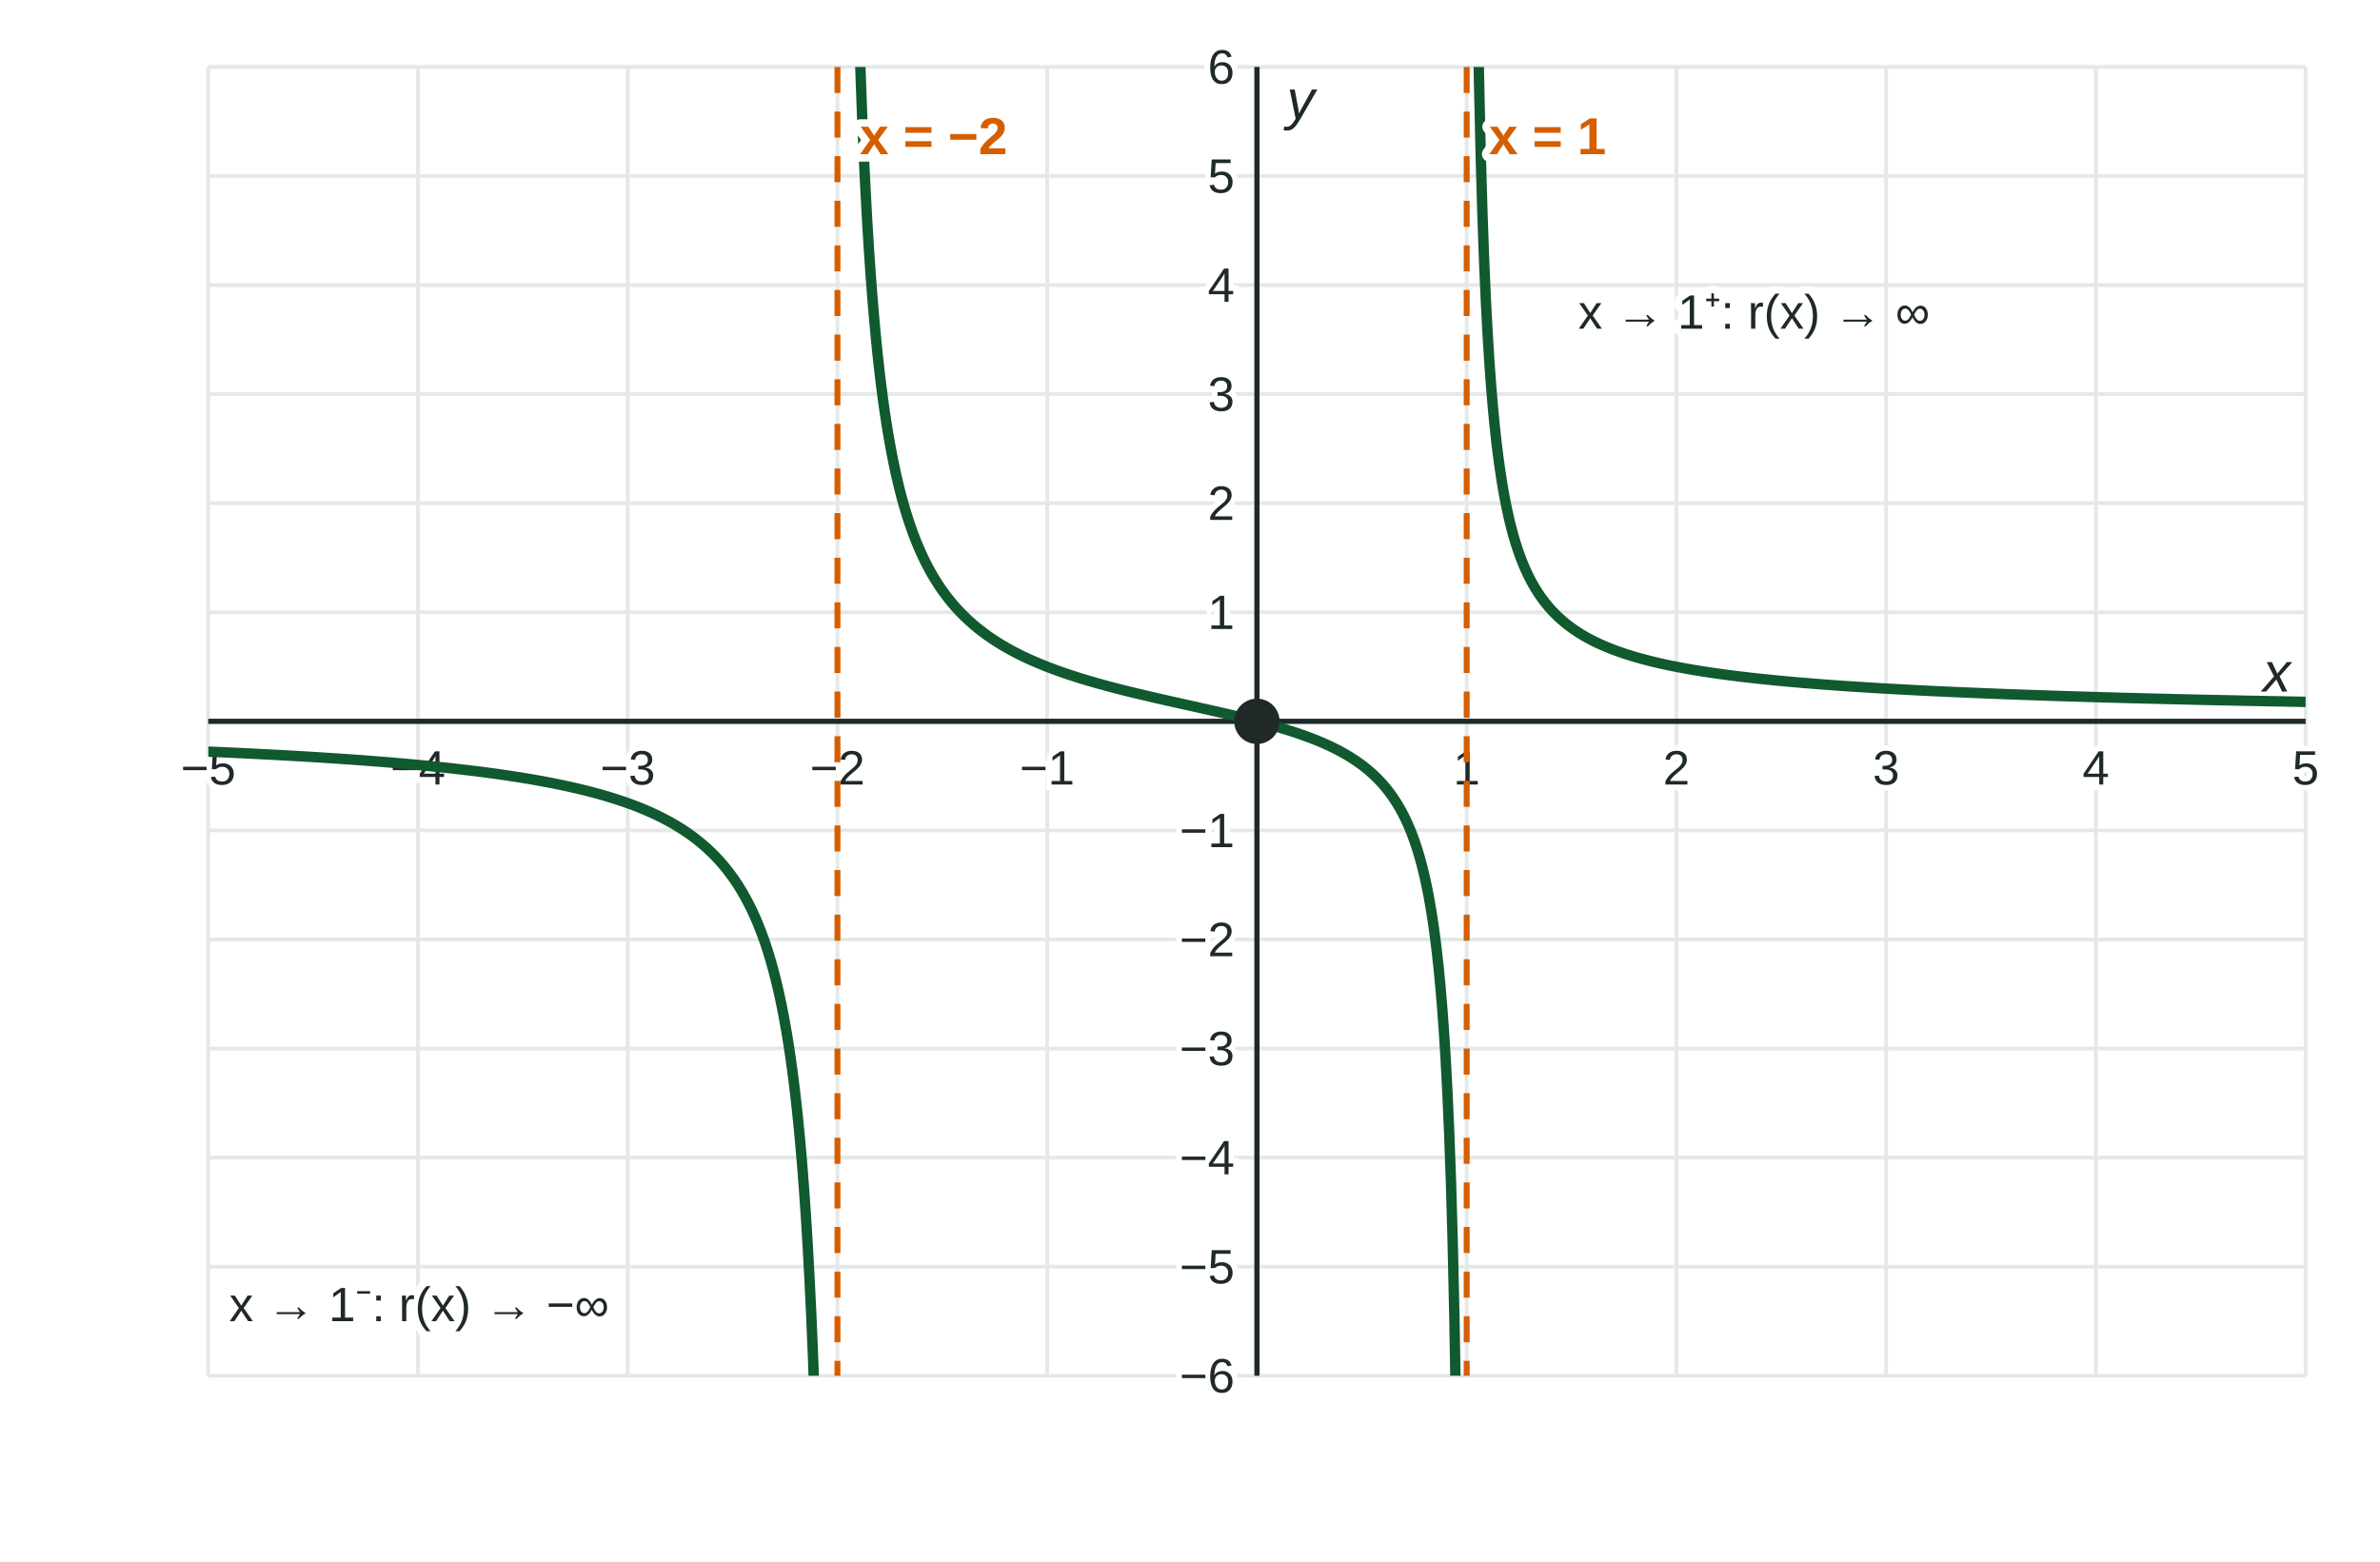
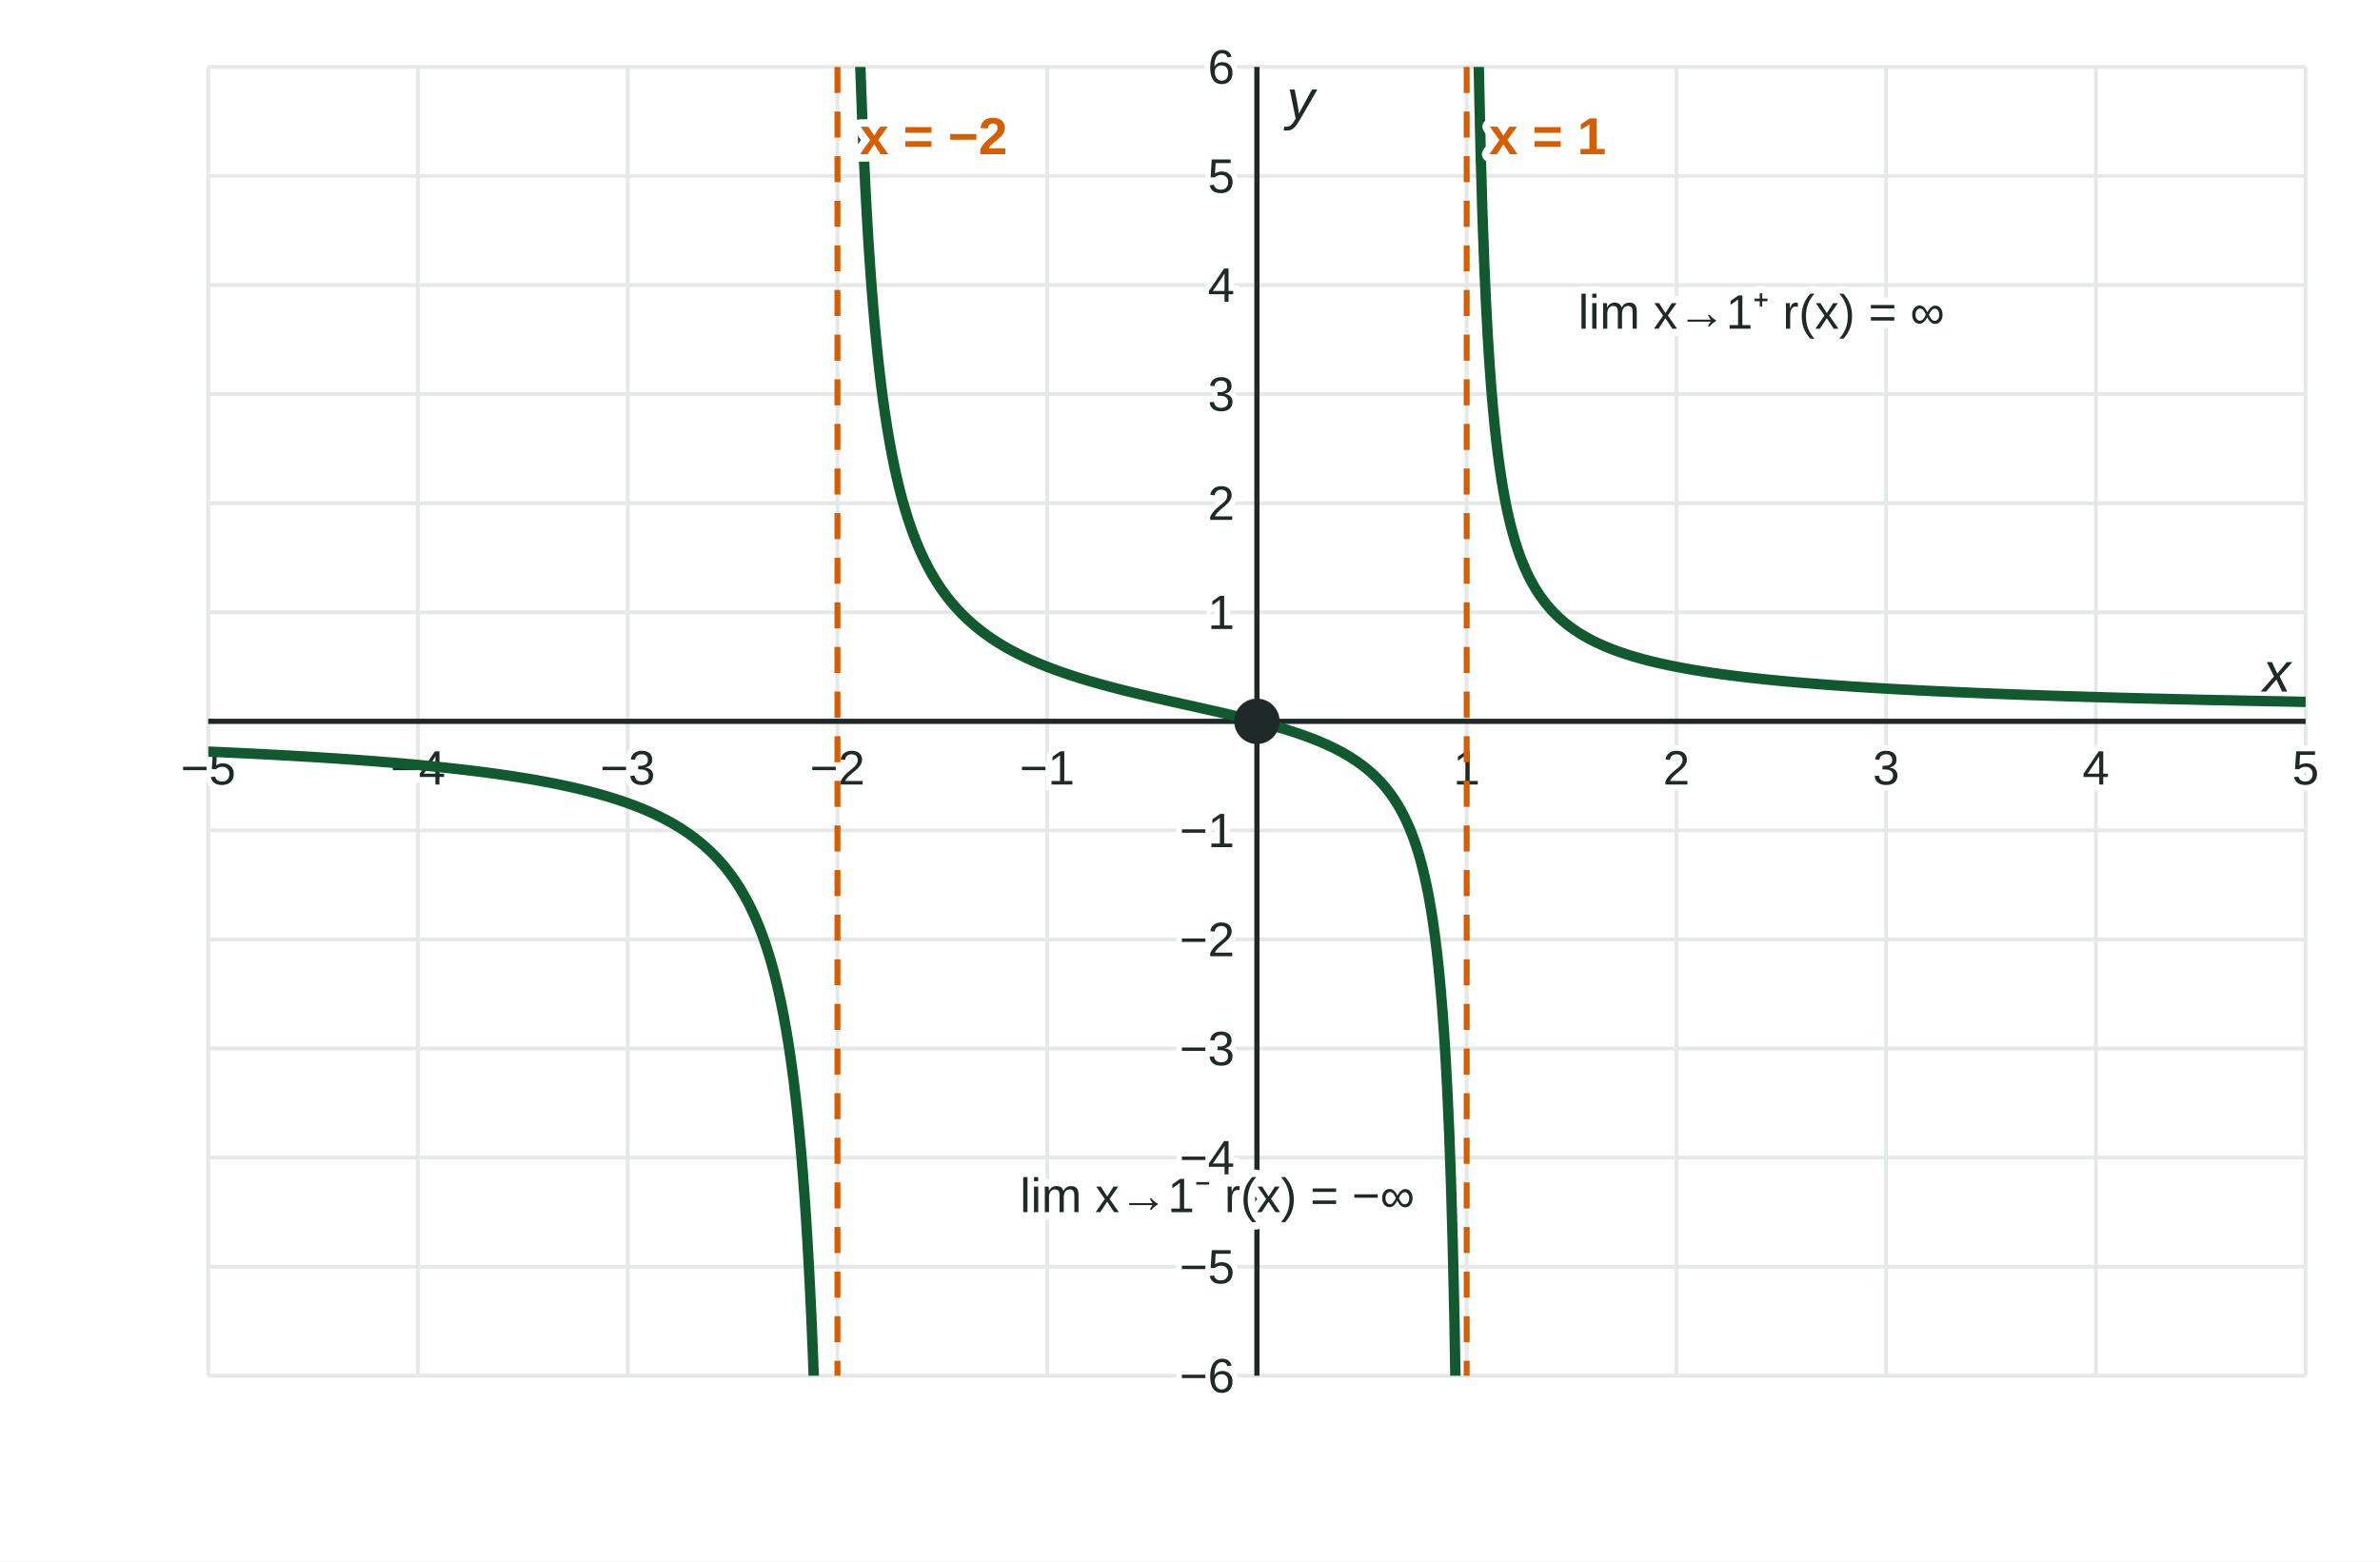
<svg xmlns="http://www.w3.org/2000/svg" width="640" height="420" viewBox="0 0 640 420" role="img" aria-labelledby="t d" font-family="Arial, Helvetica, sans-serif">
  <rect width="640" height="420" fill="#FFFFFF" />
  <clipPath id="c">
    <rect x="56" y="18" width="564" height="352" />
  </clipPath>
  <line x1="56" y1="18" x2="56" y2="370" stroke="#E4E8E6" stroke-width="1" />
  <line x1="112.4" y1="18" x2="112.4" y2="370" stroke="#E4E8E6" stroke-width="1" />
  <line x1="168.8" y1="18" x2="168.8" y2="370" stroke="#E4E8E6" stroke-width="1" />
  <line x1="225.2" y1="18" x2="225.2" y2="370" stroke="#E4E8E6" stroke-width="1" />
  <line x1="281.6" y1="18" x2="281.6" y2="370" stroke="#E4E8E6" stroke-width="1" />
  <line x1="338" y1="18" x2="338" y2="370" stroke="#E4E8E6" stroke-width="1" />
  <line x1="394.4" y1="18" x2="394.4" y2="370" stroke="#E4E8E6" stroke-width="1" />
  <line x1="450.8" y1="18" x2="450.8" y2="370" stroke="#E4E8E6" stroke-width="1" />
  <line x1="507.2" y1="18" x2="507.2" y2="370" stroke="#E4E8E6" stroke-width="1" />
  <line x1="563.6" y1="18" x2="563.6" y2="370" stroke="#E4E8E6" stroke-width="1" />
  <line x1="620" y1="18" x2="620" y2="370" stroke="#E4E8E6" stroke-width="1" />
  <line x1="56" y1="370" x2="620" y2="370" stroke="#E4E8E6" stroke-width="1" />
  <line x1="56" y1="340.67" x2="620" y2="340.67" stroke="#E4E8E6" stroke-width="1" />
  <line x1="56" y1="311.33" x2="620" y2="311.33" stroke="#E4E8E6" stroke-width="1" />
  <line x1="56" y1="282" x2="620" y2="282" stroke="#E4E8E6" stroke-width="1" />
  <line x1="56" y1="252.67" x2="620" y2="252.67" stroke="#E4E8E6" stroke-width="1" />
  <line x1="56" y1="223.33" x2="620" y2="223.33" stroke="#E4E8E6" stroke-width="1" />
  <line x1="56" y1="194" x2="620" y2="194" stroke="#E4E8E6" stroke-width="1" />
  <line x1="56" y1="164.67" x2="620" y2="164.67" stroke="#E4E8E6" stroke-width="1" />
  <line x1="56" y1="135.33" x2="620" y2="135.33" stroke="#E4E8E6" stroke-width="1" />
  <line x1="56" y1="106" x2="620" y2="106" stroke="#E4E8E6" stroke-width="1" />
  <line x1="56" y1="76.67" x2="620" y2="76.67" stroke="#E4E8E6" stroke-width="1" />
  <line x1="56" y1="47.33" x2="620" y2="47.33" stroke="#E4E8E6" stroke-width="1" />
  <line x1="56" y1="18" x2="620" y2="18" stroke="#E4E8E6" stroke-width="1" />
  <line x1="56" y1="194" x2="620" y2="194" stroke="#1F2A28" stroke-width="1.4" />
  <line x1="338" y1="18" x2="338" y2="370" stroke="#1F2A28" stroke-width="1.4" />
  <text x="56" y="211" font-size="13" fill="#1F2A28" text-anchor="middle" paint-order="stroke" stroke="#FFFFFF" stroke-width="3">−5</text>
  <text x="112.4" y="211" font-size="13" fill="#1F2A28" text-anchor="middle" paint-order="stroke" stroke="#FFFFFF" stroke-width="3">−4</text>
  <text x="168.8" y="211" font-size="13" fill="#1F2A28" text-anchor="middle" paint-order="stroke" stroke="#FFFFFF" stroke-width="3">−3</text>
  <text x="225.2" y="211" font-size="13" fill="#1F2A28" text-anchor="middle" paint-order="stroke" stroke="#FFFFFF" stroke-width="3">−2</text>
  <text x="281.6" y="211" font-size="13" fill="#1F2A28" text-anchor="middle" paint-order="stroke" stroke="#FFFFFF" stroke-width="3">−1</text>
  <text x="394.4" y="211" font-size="13" fill="#1F2A28" text-anchor="middle" paint-order="stroke" stroke="#FFFFFF" stroke-width="3">1</text>
  <text x="450.8" y="211" font-size="13" fill="#1F2A28" text-anchor="middle" paint-order="stroke" stroke="#FFFFFF" stroke-width="3">2</text>
  <text x="507.2" y="211" font-size="13" fill="#1F2A28" text-anchor="middle" paint-order="stroke" stroke="#FFFFFF" stroke-width="3">3</text>
  <text x="563.6" y="211" font-size="13" fill="#1F2A28" text-anchor="middle" paint-order="stroke" stroke="#FFFFFF" stroke-width="3">4</text>
  <text x="620" y="211" font-size="13" fill="#1F2A28" text-anchor="middle" paint-order="stroke" stroke="#FFFFFF" stroke-width="3">5</text>
  <text x="332" y="374.5" font-size="13" fill="#1F2A28" text-anchor="end" paint-order="stroke" stroke="#FFFFFF" stroke-width="3">−6</text>
  <text x="332" y="345.17" font-size="13" fill="#1F2A28" text-anchor="end" paint-order="stroke" stroke="#FFFFFF" stroke-width="3">−5</text>
  <text x="332" y="315.83" font-size="13" fill="#1F2A28" text-anchor="end" paint-order="stroke" stroke="#FFFFFF" stroke-width="3">−4</text>
  <text x="332" y="286.5" font-size="13" fill="#1F2A28" text-anchor="end" paint-order="stroke" stroke="#FFFFFF" stroke-width="3">−3</text>
  <text x="332" y="257.17" font-size="13" fill="#1F2A28" text-anchor="end" paint-order="stroke" stroke="#FFFFFF" stroke-width="3">−2</text>
  <text x="332" y="227.83" font-size="13" fill="#1F2A28" text-anchor="end" paint-order="stroke" stroke="#FFFFFF" stroke-width="3">−1</text>
  <text x="332" y="169.17" font-size="13" fill="#1F2A28" text-anchor="end" paint-order="stroke" stroke="#FFFFFF" stroke-width="3">1</text>
  <text x="332" y="139.83" font-size="13" fill="#1F2A28" text-anchor="end" paint-order="stroke" stroke="#FFFFFF" stroke-width="3">2</text>
  <text x="332" y="110.5" font-size="13" fill="#1F2A28" text-anchor="end" paint-order="stroke" stroke="#FFFFFF" stroke-width="3">3</text>
  <text x="332" y="81.17" font-size="13" fill="#1F2A28" text-anchor="end" paint-order="stroke" stroke="#FFFFFF" stroke-width="3">4</text>
  <text x="332" y="51.83" font-size="13" fill="#1F2A28" text-anchor="end" paint-order="stroke" stroke="#FFFFFF" stroke-width="3">5</text>
  <text x="332" y="22.5" font-size="13" fill="#1F2A28" text-anchor="end" paint-order="stroke" stroke="#FFFFFF" stroke-width="3">6</text>
  <text x="616" y="186" font-size="15" fill="#1F2A28" text-anchor="end" font-style="italic">x</text>
  <text x="346" y="32" font-size="15" fill="#1F2A28" font-style="italic">y</text>
  <g clip-path="url(#c)">
    <line x1="225.2" y1="18" x2="225.2" y2="370" stroke="#D55E00" stroke-width="1.6" stroke-dasharray="7 5" />
    <line x1="394.4" y1="18" x2="394.4" y2="370" stroke="#D55E00" stroke-width="1.6" stroke-dasharray="7 5" />
    <polyline points="56,202.15 56.47,202.17 56.94,202.19 57.41,202.21 57.88,202.23 58.35,202.25 58.82,202.27 59.29,202.29 59.76,202.31 60.23,202.34 60.7,202.36 61.17,202.38 61.64,202.4 62.11,202.42 62.58,202.44 63.05,202.47 63.52,202.49 63.99,202.51 64.46,202.53 64.93,202.56 65.4,202.58 65.87,202.6 66.34,202.62 66.81,202.65 67.28,202.67 67.75,202.69 68.22,202.72 68.69,202.74 69.16,202.76 69.63,202.79 70.1,202.81 70.57,202.84 71.04,202.86 71.51,202.88 71.98,202.91 72.45,202.93 72.92,202.96 73.39,202.98 73.86,203.01 74.33,203.03 74.8,203.06 75.27,203.08 75.74,203.11 76.21,203.14 76.68,203.16 77.15,203.19 77.62,203.21 78.09,203.24 78.56,203.27 79.03,203.29 79.5,203.32 79.97,203.35 80.44,203.38 80.91,203.4 81.38,203.43 81.85,203.46 82.32,203.49 82.79,203.51 83.26,203.54 83.73,203.57 84.2,203.6 84.67,203.63 85.14,203.66 85.61,203.69 86.08,203.72 86.55,203.75 87.02,203.78 87.49,203.81 87.96,203.84 88.43,203.87 88.9,203.9 89.37,203.93 89.84,203.96 90.31,203.99 90.78,204.02 91.25,204.05 91.72,204.08 92.19,204.12 92.66,204.15 93.13,204.18 93.6,204.21 94.07,204.25 94.54,204.28 95.01,204.31 95.48,204.35 95.95,204.38 96.42,204.42 96.89,204.45 97.36,204.48 97.83,204.52 98.3,204.55 98.77,204.59 99.24,204.62 99.71,204.66 100.18,204.7 100.65,204.73 101.12,204.77 101.59,204.81 102.06,204.84 102.53,204.88 103,204.92 103.47,204.96 103.94,204.99 104.41,205.03 104.88,205.07 105.35,205.11 105.82,205.15 106.29,205.19 106.76,205.23 107.23,205.27 107.7,205.31 108.17,205.35 108.64,205.39 109.11,205.43 109.58,205.48 110.05,205.52 110.52,205.56 110.99,205.6 111.46,205.65 111.93,205.69 112.4,205.73 112.87,205.78 113.34,205.82 113.81,205.87 114.28,205.91 114.75,205.96 115.22,206 115.69,206.05 116.16,206.1 116.63,206.14 117.1,206.19 117.57,206.24 118.04,206.29 118.51,206.34 118.98,206.39 119.45,206.44 119.92,206.49 120.39,206.54 120.86,206.59 121.33,206.64 121.8,206.69 122.27,206.74 122.74,206.79 123.21,206.85 123.68,206.9 124.15,206.96 124.62,207.01 125.09,207.06 125.56,207.12 126.03,207.18 126.5,207.23 126.97,207.29 127.44,207.35 127.91,207.41 128.38,207.46 128.85,207.52 129.32,207.58 129.79,207.64 130.26,207.7 130.73,207.77 131.2,207.83 131.67,207.89 132.14,207.95 132.61,208.02 133.08,208.08 133.55,208.15 134.02,208.21 134.49,208.28 134.96,208.35 135.43,208.42 135.9,208.48 136.37,208.55 136.84,208.62 137.31,208.69 137.78,208.77 138.25,208.84 138.72,208.91 139.19,208.98 139.66,209.06 140.13,209.13 140.6,209.21 141.07,209.29 141.54,209.36 142.01,209.44 142.48,209.52 142.95,209.6 143.42,209.68 143.89,209.77 144.36,209.85 144.83,209.93 145.3,210.02 145.77,210.1 146.24,210.19 146.71,210.28 147.18,210.37 147.65,210.46 148.12,210.55 148.59,210.64 149.06,210.73 149.53,210.83 150,210.92 150.47,211.02 150.94,211.12 151.41,211.22 151.88,211.32 152.35,211.42 152.82,211.52 153.29,211.62 153.76,211.73 154.23,211.84 154.7,211.95 155.17,212.05 155.64,212.17 156.11,212.28 156.58,212.39 157.05,212.51 157.52,212.62 157.99,212.74 158.46,212.86 158.93,212.99 159.4,213.11 159.87,213.23 160.34,213.36 160.81,213.49 161.28,213.62 161.75,213.75 162.22,213.89 162.69,214.02 163.16,214.16 163.63,214.3 164.1,214.45 164.57,214.59 165.04,214.74 165.51,214.89 165.98,215.04 166.45,215.19 166.92,215.35 167.39,215.51 167.86,215.67 168.33,215.83 168.8,216 169.27,216.17 169.74,216.34 170.21,216.52 170.68,216.69 171.15,216.88 171.62,217.06 172.09,217.25 172.56,217.44 173.03,217.63 173.5,217.83 173.97,218.03 174.44,218.24 174.91,218.44 175.38,218.66 175.85,218.87 176.32,219.09 176.79,219.32 177.26,219.55 177.73,219.78 178.2,220.02 178.67,220.26 179.14,220.51 179.61,220.76 180.08,221.02 180.55,221.28 181.02,221.55 181.49,221.82 181.96,222.1 182.43,222.39 182.9,222.68 183.37,222.98 183.84,223.29 184.31,223.6 184.78,223.92 185.25,224.24 185.72,224.58 186.19,224.92 186.66,225.27 187.13,225.63 187.6,226 188.07,226.38 188.54,226.76 189.01,227.16 189.48,227.57 189.95,227.99 190.42,228.42 190.89,228.86 191.36,229.31 191.83,229.77 192.3,230.25 192.77,230.74 193.24,231.25 193.71,231.77 194.18,232.31 194.65,232.86 195.12,233.43 195.59,234.02 196.06,234.63 196.53,235.26 197,235.9 197.47,236.57 197.94,237.27 198.41,237.98 198.88,238.73 199.35,239.49 199.82,240.29 200.29,241.12 200.76,241.98 201.23,242.87 201.7,243.8 202.17,244.76 202.64,245.76 203.11,246.81 203.58,247.9 204.05,249.05 204.52,250.24 204.99,251.49 205.46,252.79 205.93,254.16 206.4,255.6 206.87,257.11 207.34,258.7 207.81,260.38 208.28,262.15 208.75,264.02 209.22,266 209.69,268.1 210.16,270.33 210.63,272.7 211.1,275.23 211.57,277.94 212.04,280.83 212.51,283.95 212.98,287.3 213.45,290.91 213.92,294.83 214.39,299.09 214.86,303.74 215.33,308.83 215.8,314.42 216.27,320.6 216.74,327.47 217.21,335.15 217.68,343.79 218.15,353.57 218.62,364.76 219.09,377.66 219.56,392.71 220.03,410.5 220.5,431.84 220.97,457.92 221.44,490.52 221.91,532.44 222.38,588.32 222.85,666.55 223.32,783.89 223.79,979.45" fill="none" stroke="#11592F" stroke-width="2.8" stroke-linejoin="round" stroke-linecap="round" />
    <polyline points="226.61,-584.94 227.08,-389.37 227.55,-272.03 228.02,-193.8 228.49,-137.91 228.96,-96 229.43,-63.4 229.9,-37.31 230.37,-15.97 230.84,1.82 231.31,16.87 231.78,29.77 232.25,40.96 232.72,50.74 233.19,59.38 233.66,67.06 234.13,73.93 234.6,80.12 235.07,85.72 235.54,90.8 236.01,95.45 236.48,99.71 236.95,103.64 237.42,107.26 237.89,110.61 238.36,113.72 238.83,116.63 239.3,119.33 239.77,121.87 240.24,124.24 240.71,126.48 241.18,128.58 241.65,130.56 242.12,132.44 242.59,134.21 243.06,135.89 243.53,137.48 244,139 244.47,140.44 244.94,141.82 245.41,143.13 245.88,144.38 246.35,145.58 246.82,146.72 247.29,147.82 247.76,148.87 248.23,149.88 248.7,150.85 249.17,151.78 249.64,152.68 250.11,153.55 250.58,154.38 251.05,155.18 251.52,155.95 251.99,156.7 252.46,157.43 252.93,158.12 253.4,158.8 253.87,159.45 254.34,160.09 254.81,160.7 255.28,161.3 255.75,161.87 256.22,162.44 256.69,162.98 257.16,163.51 257.63,164.02 258.1,164.52 258.57,165.01 259.04,165.48 259.51,165.94 259.98,166.39 260.45,166.83 260.92,167.25 261.39,167.67 261.86,168.08 262.33,168.47 262.8,168.86 263.27,169.23 263.74,169.6 264.21,169.96 264.68,170.31 265.15,170.66 265.62,171 266.09,171.32 266.56,171.65 267.03,171.96 267.5,172.27 267.97,172.57 268.44,172.87 268.91,173.16 269.38,173.45 269.85,173.73 270.32,174 270.79,174.27 271.26,174.53 271.73,174.79 272.2,175.05 272.67,175.3 273.14,175.54 273.61,175.78 274.08,176.02 274.55,176.25 275.02,176.48 275.49,176.71 275.96,176.93 276.43,177.15 276.9,177.36 277.37,177.57 277.84,177.78 278.31,177.98 278.78,178.18 279.25,178.38 279.72,178.58 280.19,178.77 280.66,178.96 281.13,179.15 281.6,179.33 282.07,179.52 282.54,179.69 283.01,179.87 283.48,180.05 283.95,180.22 284.42,180.39 284.89,180.56 285.36,180.72 285.83,180.89 286.3,181.05 286.77,181.21 287.24,181.37 287.71,181.52 288.18,181.68 288.65,181.83 289.12,181.98 289.59,182.13 290.06,182.28 290.53,182.43 291,182.57 291.47,182.71 291.94,182.86 292.41,183 292.88,183.14 293.35,183.27 293.82,183.41 294.29,183.54 294.76,183.68 295.23,183.81 295.7,183.94 296.17,184.07 296.64,184.2 297.11,184.33 297.58,184.46 298.05,184.58 298.52,184.71 298.99,184.83 299.46,184.96 299.93,185.08 300.4,185.2 300.87,185.32 301.34,185.44 301.81,185.56 302.28,185.68 302.75,185.79 303.22,185.91 303.69,186.03 304.16,186.14 304.63,186.26 305.1,186.37 305.57,186.48 306.04,186.6 306.51,186.71 306.98,186.82 307.45,186.93 307.92,187.04 308.39,187.15 308.86,187.26 309.33,187.37 309.8,187.48 310.27,187.59 310.74,187.7 311.21,187.81 311.68,187.91 312.15,188.02 312.62,188.13 313.09,188.23 313.56,188.34 314.03,188.45 314.5,188.55 314.97,188.66 315.44,188.76 315.91,188.87 316.38,188.97 316.85,189.08 317.32,189.18 317.79,189.29 318.26,189.39 318.73,189.5 319.2,189.6 319.67,189.7 320.14,189.81 320.61,189.91 321.08,190.02 321.55,190.12 322.02,190.23 322.49,190.33 322.96,190.44 323.43,190.54 323.9,190.65 324.37,190.75 324.84,190.86 325.31,190.96 325.78,191.07 326.25,191.18 326.72,191.28 327.19,191.39 327.66,191.5 328.13,191.61 328.6,191.71 329.07,191.82 329.54,191.93 330.01,192.04 330.48,192.15 330.95,192.26 331.42,192.37 331.89,192.48 332.36,192.6 332.83,192.71 333.3,192.82 333.77,192.94 334.24,193.05 334.71,193.17 335.18,193.28 335.65,193.4 336.12,193.52 336.59,193.64 337.06,193.76 337.53,193.88 338,194 338.47,194.12 338.94,194.25 339.41,194.37 339.88,194.5 340.35,194.62 340.82,194.75 341.29,194.88 341.76,195.01 342.23,195.15 342.7,195.28 343.17,195.42 343.64,195.55 344.11,195.69 344.58,195.83 345.05,195.97 345.52,196.12 345.99,196.26 346.46,196.41 346.93,196.56 347.4,196.71 347.87,196.86 348.34,197.02 348.81,197.17 349.28,197.33 349.75,197.5 350.22,197.66 350.69,197.83 351.16,198 351.63,198.17 352.1,198.35 352.57,198.52 353.04,198.71 353.51,198.89 353.98,199.08 354.45,199.27 354.92,199.47 355.39,199.66 355.86,199.87 356.33,200.07 356.8,200.29 357.27,200.5 357.74,200.72 358.21,200.95 358.68,201.18 359.15,201.41 359.62,201.65 360.09,201.9 360.56,202.15 361.03,202.41 361.5,202.67 361.97,202.94 362.44,203.22 362.91,203.5 363.38,203.8 363.85,204.1 364.32,204.41 364.79,204.72 365.26,205.05 365.73,205.39 366.2,205.73 366.67,206.09 367.14,206.46 367.61,206.84 368.08,207.23 368.55,207.64 369.02,208.06 369.49,208.49 369.96,208.95 370.43,209.41 370.9,209.9 371.37,210.4 371.84,210.92 372.31,211.47 372.78,212.03 373.25,212.62 373.72,213.24 374.19,213.88 374.66,214.56 375.13,215.26 375.6,216 376.07,216.77 376.54,217.59 377.01,218.45 377.48,219.35 377.95,220.3 378.42,221.31 378.89,222.38 379.36,223.51 379.83,224.72 380.3,226 380.77,227.37 381.24,228.84 381.71,230.41 382.18,232.1 382.65,233.93 383.12,235.9 383.59,238.05 384.06,240.39 384.53,242.95 385,245.76 385.47,248.87 385.94,252.32 386.41,256.18 386.88,260.51 387.35,265.42 387.82,271.03 388.29,277.49 388.76,285.03 389.23,293.94 389.7,304.63 390.17,317.68 390.64,334 391.11,354.97 391.58,382.93 392.05,422.06 392.52,480.74 392.99,578.54 393.46,774.11" fill="none" stroke="#11592F" stroke-width="2.8" stroke-linejoin="round" stroke-linecap="round" />
    <polyline points="395.34,-399.15 395.81,-203.58 396.28,-105.78 396.75,-47.1 397.22,-7.97 397.69,19.99 398.16,40.96 398.63,57.27 399.1,70.32 399.57,81.01 400.04,89.91 400.51,97.45 400.98,103.92 401.45,109.52 401.92,114.43 402.39,118.76 402.86,122.61 403.33,126.05 403.8,129.16 404.27,131.97 404.74,134.52 405.21,136.86 405.68,139 406.15,140.97 406.62,142.79 407.09,144.48 407.56,146.05 408.03,147.51 408.5,148.87 408.97,150.15 409.44,151.35 409.91,152.47 410.38,153.53 410.85,154.54 411.32,155.48 411.79,156.38 412.26,157.23 412.73,158.03 413.2,158.8 413.67,159.53 414.14,160.23 414.61,160.89 415.08,161.52 415.55,162.13 416.02,162.71 416.49,163.27 416.96,163.8 417.43,164.32 417.9,164.81 418.37,165.28 418.84,165.74 419.31,166.18 419.78,166.6 420.25,167.01 420.72,167.41 421.19,167.79 421.66,168.16 422.13,168.51 422.6,168.86 423.07,169.19 423.54,169.51 424.01,169.83 424.48,170.13 424.95,170.43 425.42,170.71 425.89,170.99 426.36,171.26 426.83,171.53 427.3,171.78 427.77,172.03 428.24,172.27 428.71,172.51 429.18,172.74 429.65,172.96 430.12,173.18 430.59,173.39 431.06,173.6 431.53,173.8 432,174 432.47,174.19 432.94,174.38 433.41,174.57 433.88,174.75 434.35,174.92 434.82,175.1 435.29,175.26 435.76,175.43 436.23,175.59 436.7,175.75 437.17,175.9 437.64,176.05 438.11,176.2 438.58,176.35 439.05,176.49 439.52,176.63 439.99,176.77 440.46,176.9 440.93,177.04 441.4,177.17 441.87,177.29 442.34,177.42 442.81,177.54 443.28,177.66 443.75,177.78 444.22,177.9 444.69,178.01 445.16,178.12 445.63,178.23 446.1,178.34 446.57,178.45 447.04,178.55 447.51,178.66 447.98,178.76 448.45,178.86 448.92,178.96 449.39,179.05 449.86,179.15 450.33,179.24 450.8,179.33 451.27,179.42 451.74,179.51 452.21,179.6 452.68,179.69 453.15,179.77 453.62,179.86 454.09,179.94 454.56,180.02 455.03,180.11 455.5,180.19 455.97,180.26 456.44,180.34 456.91,180.42 457.38,180.49 457.85,180.57 458.32,180.64 458.79,180.71 459.26,180.79 459.73,180.86 460.2,180.93 460.67,180.99 461.14,181.06 461.61,181.13 462.08,181.2 462.55,181.26 463.02,181.33 463.49,181.39 463.96,181.45 464.43,181.51 464.9,181.58 465.37,181.64 465.84,181.7 466.31,181.76 466.78,181.82 467.25,181.87 467.72,181.93 468.19,181.99 468.66,182.04 469.13,182.1 469.6,182.15 470.07,182.21 470.54,182.26 471.01,182.31 471.48,182.37 471.95,182.42 472.42,182.47 472.89,182.52 473.36,182.57 473.83,182.62 474.3,182.67 474.77,182.72 475.24,182.77 475.71,182.81 476.18,182.86 476.65,182.91 477.12,182.96 477.59,183 478.06,183.05 478.53,183.09 479,183.14 479.47,183.18 479.94,183.22 480.41,183.27 480.88,183.31 481.35,183.35 481.82,183.39 482.29,183.44 482.76,183.48 483.23,183.52 483.7,183.56 484.17,183.6 484.64,183.64 485.11,183.68 485.58,183.72 486.05,183.75 486.52,183.79 486.99,183.83 487.46,183.87 487.93,183.91 488.4,183.94 488.87,183.98 489.34,184.02 489.81,184.05 490.28,184.09 490.75,184.12 491.22,184.16 491.69,184.19 492.16,184.23 492.63,184.26 493.1,184.3 493.57,184.33 494.04,184.36 494.51,184.4 494.98,184.43 495.45,184.46 495.92,184.49 496.39,184.53 496.86,184.56 497.33,184.59 497.8,184.62 498.27,184.65 498.74,184.68 499.21,184.71 499.68,184.74 500.15,184.77 500.62,184.8 501.09,184.83 501.56,184.86 502.03,184.89 502.5,184.92 502.97,184.95 503.44,184.98 503.91,185.01 504.38,185.04 504.85,185.06 505.32,185.09 505.79,185.12 506.26,185.15 506.73,185.17 507.2,185.2 507.67,185.23 508.14,185.25 508.61,185.28 509.08,185.31 509.55,185.33 510.02,185.36 510.49,185.38 510.96,185.41 511.43,185.43 511.9,185.46 512.37,185.48 512.84,185.51 513.31,185.53 513.78,185.56 514.25,185.58 514.72,185.61 515.19,185.63 515.66,185.66 516.13,185.68 516.6,185.7 517.07,185.73 517.54,185.75 518.01,185.77 518.48,185.79 518.95,185.82 519.42,185.84 519.89,185.86 520.36,185.89 520.83,185.91 521.3,185.93 521.77,185.95 522.24,185.97 522.71,185.99 523.18,186.02 523.65,186.04 524.12,186.06 524.59,186.08 525.06,186.1 525.53,186.12 526,186.14 526.47,186.16 526.94,186.18 527.41,186.2 527.88,186.22 528.35,186.24 528.82,186.26 529.29,186.28 529.76,186.3 530.23,186.32 530.7,186.34 531.17,186.36 531.64,186.38 532.11,186.4 532.58,186.42 533.05,186.44 533.52,186.46 533.99,186.48 534.46,186.5 534.93,186.51 535.4,186.53 535.87,186.55 536.34,186.57 536.81,186.59 537.28,186.61 537.75,186.62 538.22,186.64 538.69,186.66 539.16,186.68 539.63,186.7 540.1,186.71 540.57,186.73 541.04,186.75 541.51,186.76 541.98,186.78 542.45,186.8 542.92,186.82 543.39,186.83 543.86,186.85 544.33,186.87 544.8,186.88 545.27,186.9 545.74,186.92 546.21,186.93 546.68,186.95 547.15,186.96 547.62,186.98 548.09,187 548.56,187.01 549.03,187.03 549.5,187.04 549.97,187.06 550.44,187.07 550.91,187.09 551.38,187.11 551.85,187.12 552.32,187.14 552.79,187.15 553.26,187.17 553.73,187.18 554.2,187.2 554.67,187.21 555.14,187.23 555.61,187.24 556.08,187.26 556.55,187.27 557.02,187.28 557.49,187.3 557.96,187.31 558.43,187.33 558.9,187.34 559.37,187.36 559.84,187.37 560.31,187.38 560.78,187.4 561.25,187.41 561.72,187.43 562.19,187.44 562.66,187.45 563.13,187.47 563.6,187.48 564.07,187.5 564.54,187.51 565.01,187.52 565.48,187.54 565.95,187.55 566.42,187.56 566.89,187.58 567.36,187.59 567.83,187.6 568.3,187.61 568.77,187.63 569.24,187.64 569.71,187.65 570.18,187.67 570.65,187.68 571.12,187.69 571.59,187.7 572.06,187.72 572.53,187.73 573,187.74 573.47,187.75 573.94,187.77 574.41,187.78 574.88,187.79 575.35,187.8 575.82,187.81 576.29,187.83 576.76,187.84 577.23,187.85 577.7,187.86 578.17,187.87 578.64,187.89 579.11,187.9 579.58,187.91 580.05,187.92 580.52,187.93 580.99,187.94 581.46,187.96 581.93,187.97 582.4,187.98 582.87,187.99 583.34,188 583.81,188.01 584.28,188.02 584.75,188.04 585.22,188.05 585.69,188.06 586.16,188.07 586.63,188.08 587.1,188.09 587.57,188.1 588.04,188.11 588.51,188.12 588.98,188.13 589.45,188.14 589.92,188.16 590.39,188.17 590.86,188.18 591.33,188.19 591.8,188.2 592.27,188.21 592.74,188.22 593.21,188.23 593.68,188.24 594.15,188.25 594.62,188.26 595.09,188.27 595.56,188.28 596.03,188.29 596.5,188.3 596.97,188.31 597.44,188.32 597.91,188.33 598.38,188.34 598.85,188.35 599.32,188.36 599.79,188.37 600.26,188.38 600.73,188.39 601.2,188.4 601.67,188.41 602.14,188.42 602.61,188.43 603.08,188.44 603.55,188.45 604.02,188.46 604.49,188.47 604.96,188.48 605.43,188.49 605.9,188.5 606.37,188.5 606.84,188.51 607.31,188.52 607.78,188.53 608.25,188.54 608.72,188.55 609.19,188.56 609.66,188.57 610.13,188.58 610.6,188.59 611.07,188.6 611.54,188.61 612.01,188.61 612.48,188.62 612.95,188.63 613.42,188.64 613.89,188.65 614.36,188.66 614.83,188.67 615.3,188.68 615.77,188.68 616.24,188.69 616.71,188.7 617.18,188.71 617.65,188.72 618.12,188.73 618.59,188.74 619.06,188.75 619.53,188.75 620,188.76" fill="none" stroke="#11592F" stroke-width="2.8" stroke-linejoin="round" stroke-linecap="round" />
  </g>
  <circle cx="338" cy="194" r="5" fill="#1F2A28" stroke="#1F2A28" stroke-width="2.2" />
  <text x="231.2" y="41.47" font-size="14" fill="#D55E00" text-anchor="start" stroke="#FFFFFF" stroke-width="4" stroke-linejoin="round" paint-order="stroke" font-weight="bold">x = −2</text>
  <text x="400.4" y="41.47" font-size="14" fill="#D55E00" text-anchor="start" stroke="#FFFFFF" stroke-width="4" stroke-linejoin="round" paint-order="stroke" font-weight="bold">x = 1</text>
-   <text x="61.64" y="355.33" font-size="13" fill="#1F2A28" text-anchor="start" stroke="#FFFFFF" stroke-width="4" stroke-linejoin="round" paint-order="stroke">x → 1⁻: r(x) → −∞</text>
-   <text x="424.4" y="88.4" font-size="13" fill="#1F2A28" text-anchor="start" stroke="#FFFFFF" stroke-width="4" stroke-linejoin="round" paint-order="stroke">x → 1⁺: r(x) → ∞</text>
+   <text x="380.4" y="326" font-size="13" fill="#1F2A28" text-anchor="end" stroke="#FFFFFF" stroke-width="4" stroke-linejoin="round" paint-order="stroke">lim x→1⁻ r(x) = −∞</text>
+   <text x="424.4" y="88.4" font-size="13" fill="#1F2A28" text-anchor="start" stroke="#FFFFFF" stroke-width="4" stroke-linejoin="round" paint-order="stroke">lim x→1⁺ r(x) = ∞</text>
</svg>
